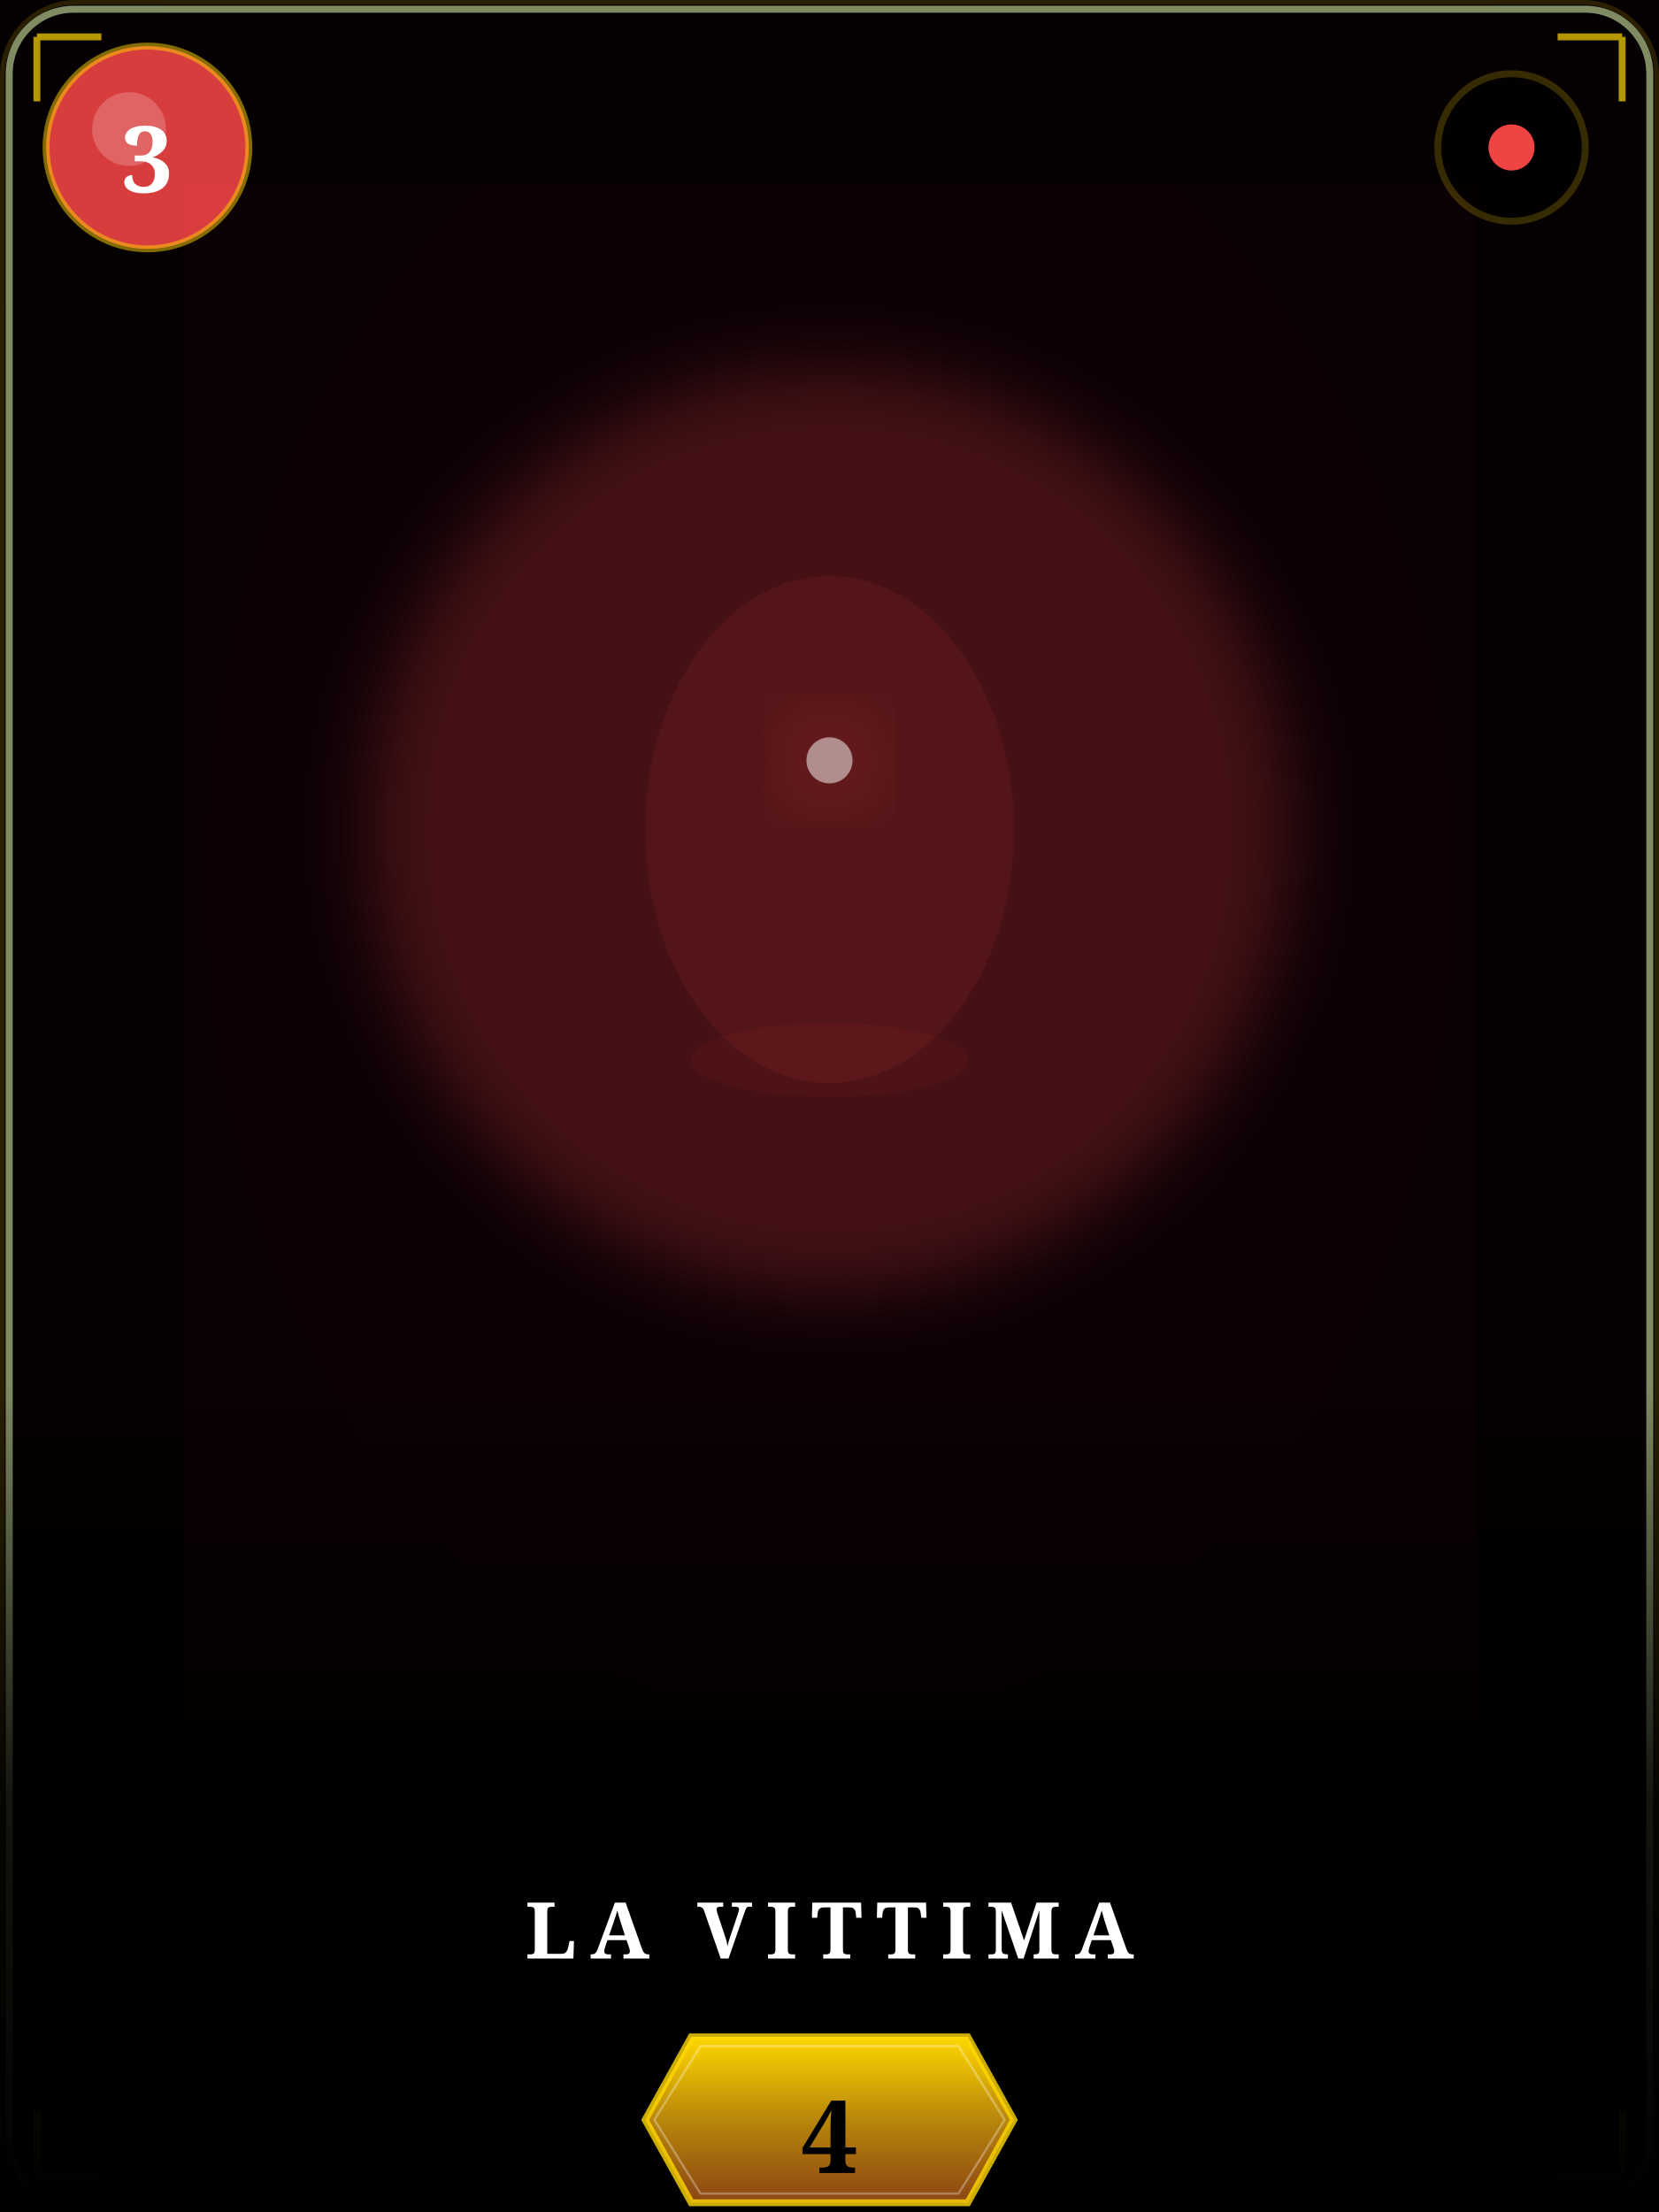
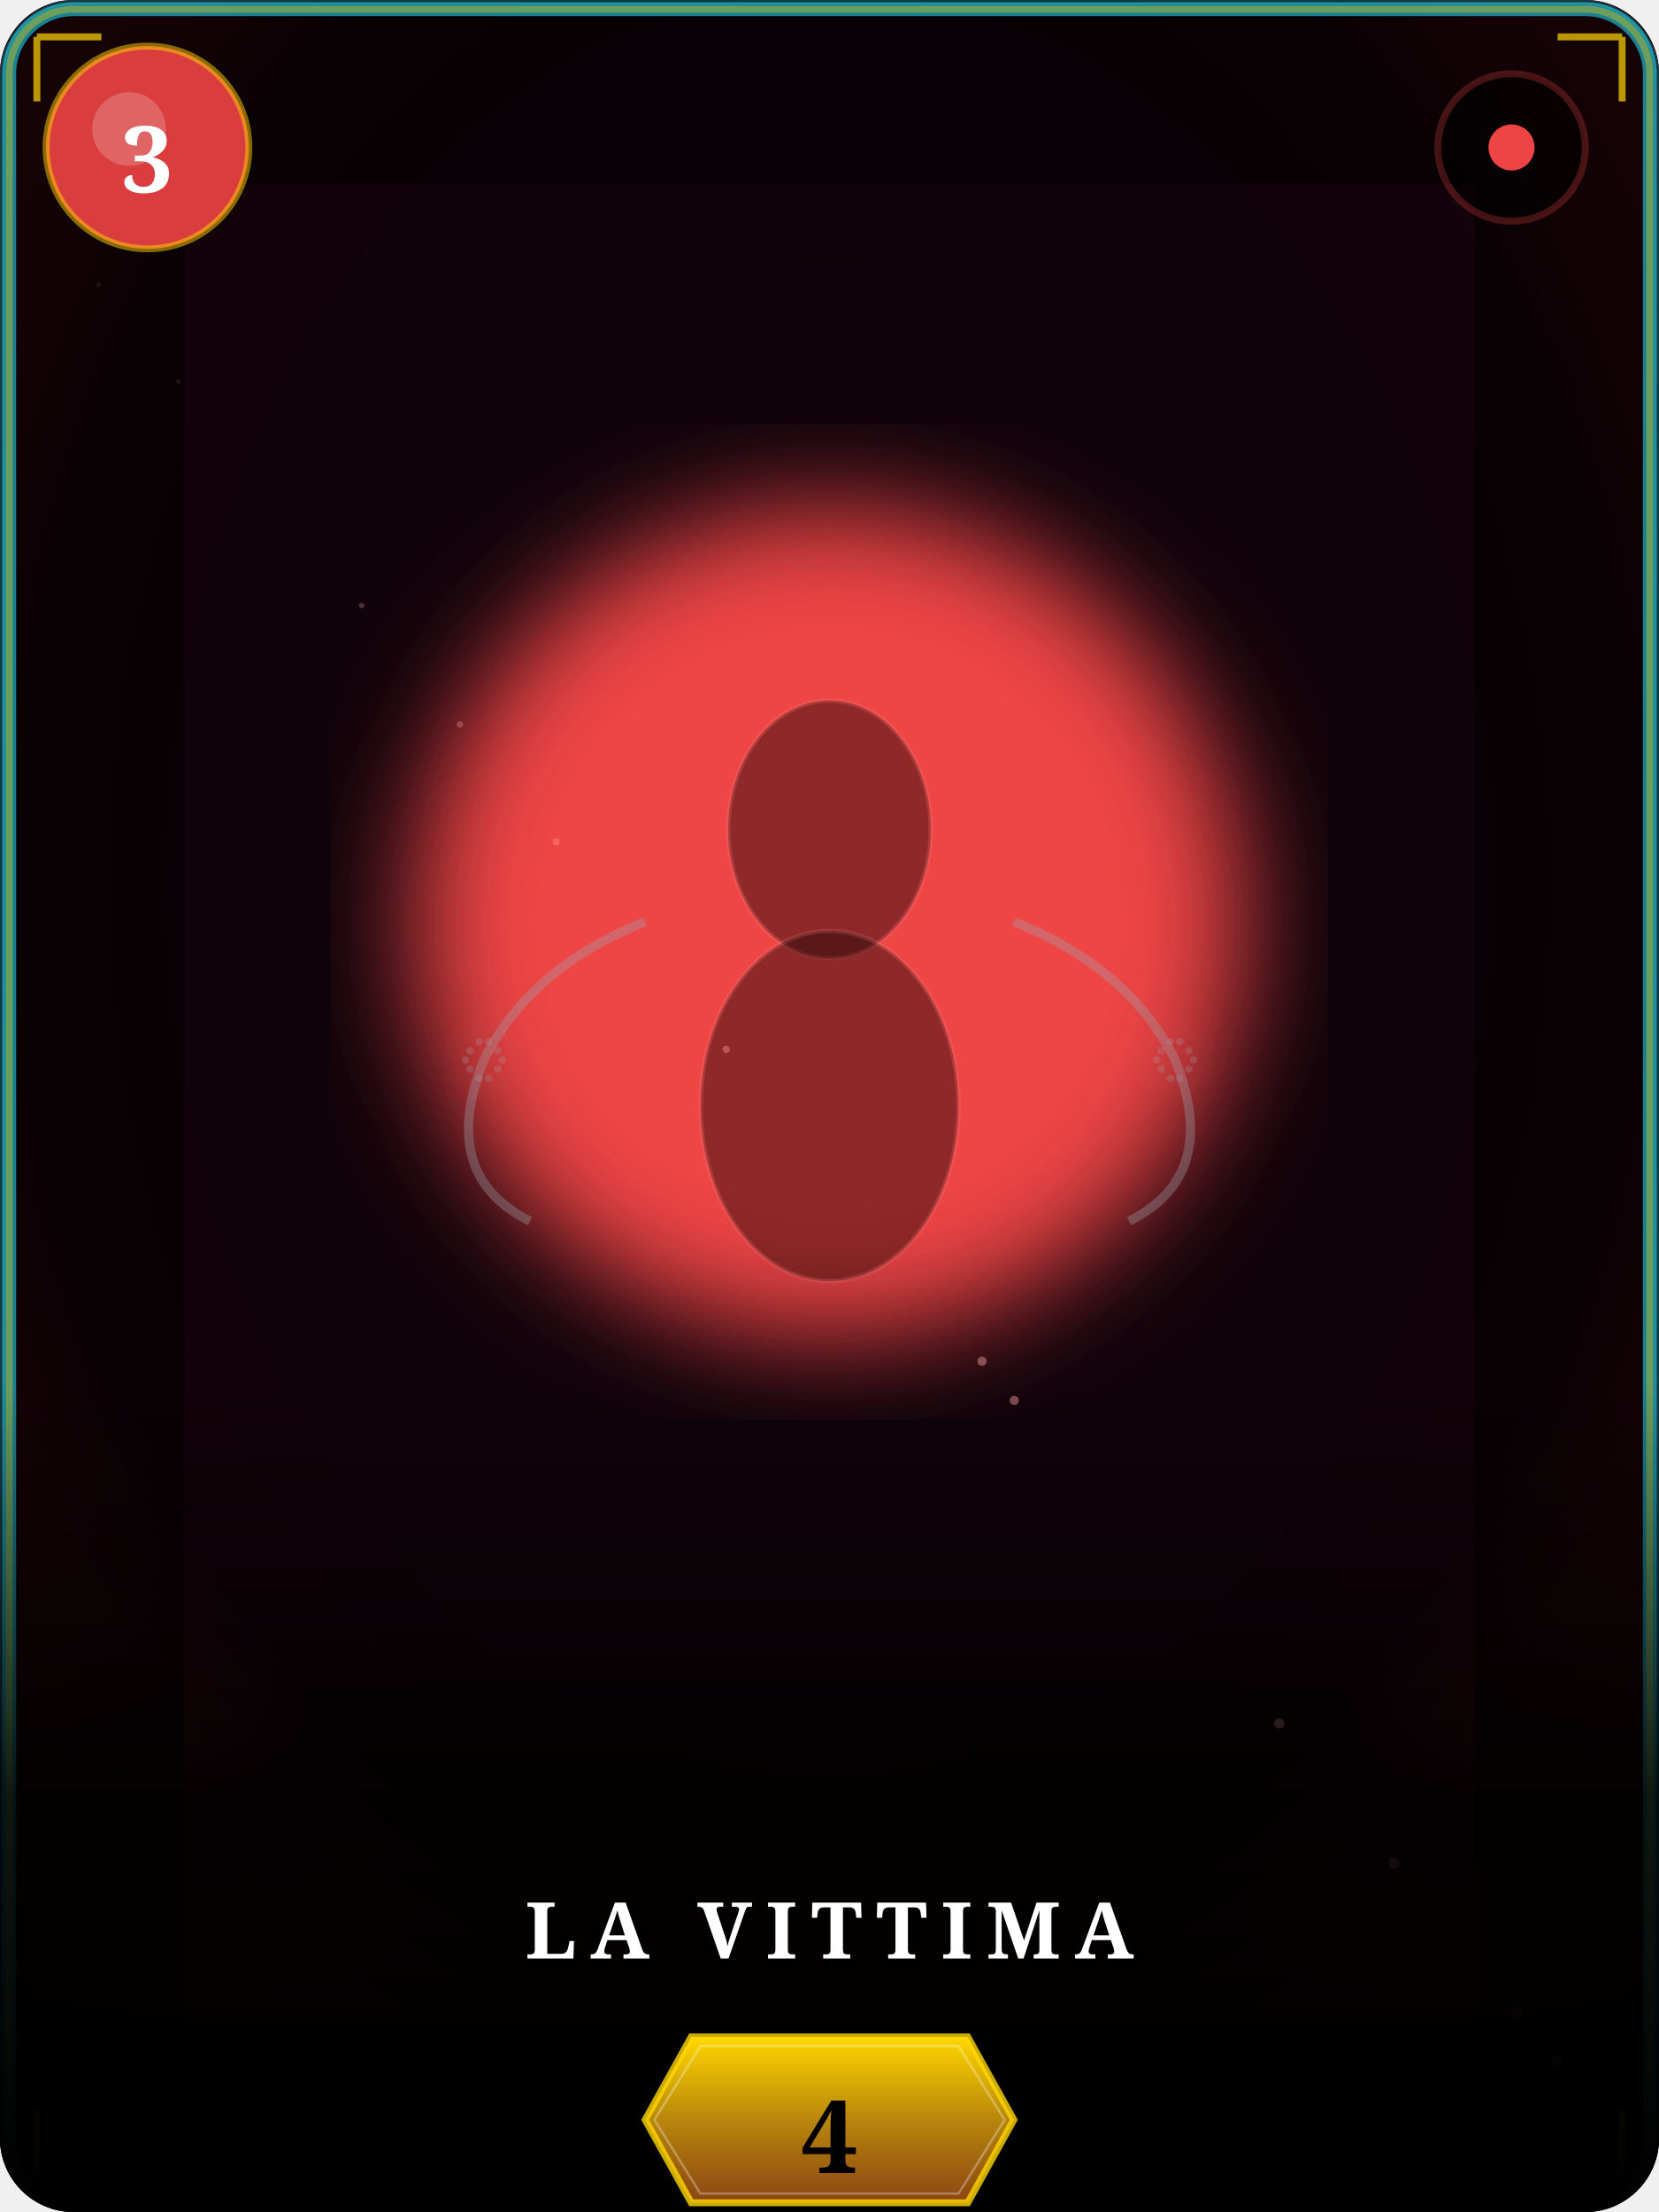
<svg xmlns="http://www.w3.org/2000/svg" viewBox="0 0 360 480" width="360" height="480">
  <defs>
-     <radialGradient id="v" cx="50%" cy="40%" r="75%">
-       <stop offset="0%" stop-color="#0d0005" />
-       <stop offset="100%" stop-color="#0a0003" />
+     <radialGradient id="bg_c3_vittima" cx="50%" cy="40%" r="80%">
+       <stop offset="0%" stop-color="#ef444408" />
+       <stop offset="60%" stop-color="#991b1b15" />
+       <stop offset="100%" stop-color="#050008" />
    </radialGradient>
-     <linearGradient id="tb" x1="0" y1="0" x2="0" y2="1">
+     <linearGradient id="tb_c3_vittima" x1="0" y1="0" x2="0" y2="1">
      <stop offset="0%" stop-color="rgba(0,0,0,0)" />
      <stop offset="50%" stop-color="rgba(0,0,0,0.85)" />
      <stop offset="100%" stop-color="rgba(0,0,0,1)" />
    </linearGradient>
-     <linearGradient id="ph" x1="0" y1="0" x2="0" y2="1">
+     <linearGradient id="ph_c3_vittima" x1="0" y1="0" x2="0" y2="1">
      <stop offset="0%" stop-color="#ffd700" />
      <stop offset="50%" stop-color="#b8860b" />
      <stop offset="100%" stop-color="#8b4513" />
    </linearGradient>
-     <filter id="g">
-       <feGaussianBlur stdDeviation="8" />
+     <filter id="g_c3_vittima">
+       <feGaussianBlur stdDeviation="12" />
    </filter>
-     <filter id="g2">
-       <feGaussianBlur stdDeviation="4" />
+     <filter id="gm_c3_vittima">
+       <feGaussianBlur stdDeviation="6" />
    </filter>
-     <filter id="g3">
-       <feGaussianBlur stdDeviation="15" />
+     <filter id="gs_c3_vittima">
+       <feGaussianBlur stdDeviation="20" />
    </filter>
+     <clipPath id="c_c3_vittima">
+       <rect x="0" y="0" width="360" height="480" rx="16" />
+     </clipPath>
  </defs>
-   <g clip-path="url(#c)">
-     <rect x="0" y="0" width="360" height="480" fill="#0d0005" />
-     <rect x="0" y="0" width="360" height="480" fill="url(#v)" />
-     <circle cx="180" cy="180" r="100" fill="#ef4444" opacity="0.25" filter="url(#g)" />
-     <ellipse cx="180" cy="180" rx="40" ry="55" fill="rgba(239,68,68,0.08)" opacity="1" />
-     <path d="M155,150 L205,150 L220,220 L180,250 L140,220 Z" fill="none" stroke="" stroke-width="0" opacity="" />
-     <path d="M155,150 L205,150 L220,220 L180,250 L140,220 Z" fill="none" stroke="0.2" stroke-width="1" opacity="1" />
-     <circle cx="180" cy="165" r="12" fill="#ef4444" opacity="0.15" filter="url(#g)" />
-     <circle cx="180" cy="165" r="5" fill="#fff" opacity="0.5" />
-     <path d="M177.125,194.499 L207.125,224.499" fill="none" stroke="0.253" stroke-width="0.5" opacity="1" />
-     <path d="M157.108,220.758 L187.108,250.758" fill="none" stroke="0.225" stroke-width="0.5" opacity="1" />
-     <path d="M209.093,186.083 L239.093,216.083" fill="none" stroke="0.26" stroke-width="0.5" opacity="1" />
-     <path d="M158.364,195.648 L188.364,225.648" fill="none" stroke="0.19" stroke-width="0.5" opacity="1" />
-     <path d="M162.56,203.056 L192.56,233.056" fill="none" stroke="0.221" stroke-width="0.5" opacity="1" />
-     <path d="M192.612,171.513 L222.612,201.513" fill="none" stroke="0.173" stroke-width="0.5" opacity="1" />
-     <ellipse cx="180" cy="230" rx="30" ry="8" fill="rgba(239,68,68,0.05)" opacity="1" />
-     <rect x="0" y="0" width="360" height="480" fill="none" stroke="#000" stroke-width="80" opacity="0.5" rx="16" />
-     <rect x="0.5" y="0.5" width="359" height="479" fill="none" stroke="rgba(255,215,0,0.15)" stroke-width="1" rx="16" />
-     <rect x="2" y="2" width="356" height="476" fill="none" stroke="#60a5fa" stroke-width="1.5" rx="14" opacity="0.6" />
-     <rect x="2" y="2" width="356" height="476" fill="none" stroke="rgba(255,215,0,0.35)" stroke-width="1.5" rx="14" />
-     <path d="M 8 8 L 8 22 M 8 8 L 22 8" fill="none" stroke="rgba(255,215,0,0.7)" stroke-width="1.5" />
-     <path d="M 352 8 L 352 22 M 352 8 L 338 8" fill="none" stroke="rgba(255,215,0,0.7)" stroke-width="1.5" />
-     <path d="M 8 472 L 8 458 M 8 472 L 22 472" fill="none" stroke="rgba(255,215,0,0.7)" stroke-width="1.5" />
-     <path d="M 352 472 L 352 458 M 352 472 L 338 472" fill="none" stroke="rgba(255,215,0,0.7)" stroke-width="1.5" />
-     <circle cx="32" cy="32" r="22" fill="#ef4444" opacity="0.9" />
-     <circle cx="32" cy="32" r="22" fill="none" stroke="rgba(255,215,0,0.5)" stroke-width="1.5" />
-     <circle cx="28" cy="28" r="8" fill="rgba(255,255,255,0.2)" />
-     <text x="32" y="34" text-anchor="middle" dominant-baseline="central" font-size="20" font-weight="900" fill="#fff" font-family="Cinzel,serif">3</text>
-     <circle cx="328" cy="32" r="16" fill="rgba(0,0,0,0.6)" stroke="rgba(255,215,0,0.2)" stroke-width="1.5" />
-     <circle cx="328" cy="32" r="5" fill="#ef4444">
-       <animate attributeName="opacity" values="0.3;1;0.3" dur="2s" repeatCount="indefinite" />
-     </circle>
-     <rect x="0" y="300" width="360" height="180" fill="url(#tb)" />
-     <text x="180" y="425" text-anchor="middle" font-size="17" fill="#fff" font-family="Cinzel,serif" font-weight="700" letter-spacing="3">LA VITTIMA</text>
-     <text x="180" y="452" text-anchor="middle" font-size="8" fill="#60a5fa" font-family="Montserrat,sans-serif" letter-spacing="4" opacity="0.7">RARA</text>
-     <g transform="translate(180,460)">
-       <polygon points="-30,-18 30,-18 40,0 30,18 -30,18 -40,0" fill="url(#ph)" stroke="rgba(255,215,0,0.8)" stroke-width="1.5" />
-       <polygon points="-28,-16 28,-16 38,0 28,16 -28,16 -38,0" fill="none" stroke="rgba(255,255,255,0.3)" stroke-width="0.5" />
-       <text x="0" y="3" text-anchor="middle" dominant-baseline="central" font-size="22" font-weight="900" fill="#000" font-family="Cinzel,serif">4</text>
+   <g clip-path="url(#c_c3_vittima)">
+     <rect x="0" y="0" width="360" height="480" fill="#050008" />
+     <rect x="0" y="0" width="360" height="480" fill="url(#bg_c3_vittima)" />
+     <circle cx="180" cy="200" r="90" fill="#ef4444" filter="url(#g_c3_vittima)" />
+     <ellipse cx="180" cy="180" rx="22" ry="28" fill="#1a0505" stroke="#fca5a544" stroke-width="1" opacity="0.45" />
+     <ellipse cx="180" cy="240" rx="28" ry="38" fill="#1a0505" stroke="#fca5a544" stroke-width="1" opacity="0.45" />
+     <path d="M140,200 Q115,210 105,230 Q95,255 115,265" fill="none" stroke="#9ca3af" stroke-width="2" opacity="0.35" />
+     <path d="M220,200 Q245,210 255,230 Q265,255 245,265" fill="none" stroke="#9ca3af" stroke-width="2" opacity="0.35" />
+     <circle cx="109" cy="230" r="0.8" fill="#9ca3af" opacity="0.25" />
+     <circle cx="108" cy="232" r="0.8" fill="#9ca3af" opacity="0.25" />
+     <circle cx="106" cy="234" r="0.8" fill="#9ca3af" opacity="0.25" />
+     <circle cx="104" cy="234" r="0.8" fill="#9ca3af" opacity="0.25" />
+     <circle cx="102" cy="232" r="0.8" fill="#9ca3af" opacity="0.25" />
+     <circle cx="101" cy="230" r="0.8" fill="#9ca3af" opacity="0.25" />
+     <circle cx="102" cy="228" r="0.8" fill="#9ca3af" opacity="0.25" />
+     <circle cx="104" cy="226" r="0.8" fill="#9ca3af" opacity="0.25" />
+     <circle cx="106" cy="226" r="0.8" fill="#9ca3af" opacity="0.25" />
+     <circle cx="108" cy="228" r="0.8" fill="#9ca3af" opacity="0.25" />
+     <circle cx="105" cy="230" r="7" fill="#ef444425" filter="url(#gm_c3_vittima)" />
+     <circle cx="259" cy="230" r="0.8" fill="#9ca3af" opacity="0.25" />
+     <circle cx="258" cy="232" r="0.8" fill="#9ca3af" opacity="0.25" />
+     <circle cx="256" cy="234" r="0.8" fill="#9ca3af" opacity="0.25" />
+     <circle cx="254" cy="234" r="0.8" fill="#9ca3af" opacity="0.25" />
+     <circle cx="252" cy="232" r="0.8" fill="#9ca3af" opacity="0.25" />
+     <circle cx="251" cy="230" r="0.8" fill="#9ca3af" opacity="0.25" />
+     <circle cx="252" cy="228" r="0.8" fill="#9ca3af" opacity="0.25" />
+     <circle cx="254" cy="226" r="0.8" fill="#9ca3af" opacity="0.25" />
+     <circle cx="256" cy="226" r="0.8" fill="#9ca3af" opacity="0.25" />
+     <circle cx="258" cy="228" r="0.8" fill="#9ca3af" opacity="0.25" />
+     <circle cx="255" cy="230" r="7" fill="#ef444425" filter="url(#gm_c3_vittima)" />
+     <g clip-path="url(#c_c3_vittima)">
+       <circle cx="337.9" cy="447.4" r="1.3" fill="#fca5a5" opacity="0.60" />
+       <circle cx="99.8" cy="157.2" r="0.7" fill="#fca5a5" opacity="0.30" />
+       <circle cx="213.1" cy="295.4" r="1.0" fill="#fca5a5" opacity="0.44" />
+       <circle cx="78.5" cy="131.4" r="0.6" fill="#fca5a5" opacity="0.27" />
+       <circle cx="329.1" cy="436.7" r="1.3" fill="#fca5a5" opacity="0.59" />
+       <circle cx="21.4" cy="61.8" r="0.5" fill="#fca5a5" opacity="0.20" />
+       <circle cx="120.7" cy="182.7" r="0.8" fill="#fca5a5" opacity="0.33" />
+       <circle cx="157.6" cy="227.7" r="0.8" fill="#fca5a5" opacity="0.37" />
+       <circle cx="220.1" cy="303.9" r="1.0" fill="#fca5a5" opacity="0.45" />
+       <circle cx="277.6" cy="374.0" r="1.1" fill="#fca5a5" opacity="0.52" />
+       <circle cx="38.7" cy="82.8" r="0.5" fill="#fca5a5" opacity="0.22" />
+       <circle cx="302.5" cy="404.3" r="1.2" fill="#fca5a5" opacity="0.55" />
+       <rect x="0" y="0" width="360" height="480" fill="none" stroke="#000" stroke-width="80" opacity="0.5" rx="16" />
+       <rect x="0.5" y="0.5" width="359" height="479" fill="none" stroke="#22d3ee44" stroke-width="1" rx="16" />
+       <rect x="2" y="2" width="356" height="476" fill="none" stroke="#22d3ee" stroke-width="3" rx="14" opacity="0.6" />
+       <rect x="2" y="2" width="356" height="476" fill="none" stroke="rgba(255,215,0,0.35)" stroke-width="1.5" rx="14" />
+       <path d="M 8 8 L 8 22 M 8 8 L 22 8" fill="none" stroke="rgba(255,215,0,0.7)" stroke-width="1.5" />
+       <path d="M 352 8 L 352 22 M 352 8 L 338 8" fill="none" stroke="rgba(255,215,0,0.7)" stroke-width="1.5" />
+       <path d="M 8 472 L 8 458 M 8 472 L 22 472" fill="none" stroke="rgba(255,215,0,0.7)" stroke-width="1.5" />
+       <path d="M 352 472 L 352 458 M 352 472 L 338 472" fill="none" stroke="rgba(255,215,0,0.7)" stroke-width="1.5" />
+       <circle cx="32" cy="32" r="22" fill="#ef4444" opacity="0.9" />
+       <circle cx="32" cy="32" r="22" fill="none" stroke="rgba(255,215,0,0.5)" stroke-width="1.5" />
+       <circle cx="28" cy="28" r="8" fill="rgba(255,255,255,0.2)" />
+       <text x="32" y="34" text-anchor="middle" dominant-baseline="central" font-size="20" font-weight="900" fill="#fff" font-family="Cinzel,serif">3</text>
+       <circle cx="328" cy="32" r="16" fill="rgba(0,0,0,0.6)" stroke="#ef444444" stroke-width="1.5" />
+       <circle cx="328" cy="32" r="5" fill="#ef4444">
+         <animate attributeName="opacity" values="0.3;1;0.3" dur="1.5s" repeatCount="indefinite" />
+       </circle>
+       <rect x="0" y="300" width="360" height="180" fill="url(#tb_c3_vittima)" />
+       <text x="180" y="425" text-anchor="middle" font-size="17" fill="#fff" font-family="Cinzel,serif" font-weight="700" letter-spacing="3">LA VITTIMA</text>
+       <text x="180" y="452" text-anchor="middle" font-size="8" fill="#22d3ee" font-family="Montserrat,sans-serif" letter-spacing="4" opacity="0.7">RARA</text>
+       <g transform="translate(180,460)">
+         <polygon points="-30,-18 30,-18 40,0 30,18 -30,18 -40,0" fill="url(#ph_c3_vittima)" stroke="rgba(255,215,0,0.8)" stroke-width="1.5" />
+         <polygon points="-28,-16 28,-16 38,0 28,16 -28,16 -38,0" fill="none" stroke="rgba(255,255,255,0.3)" stroke-width="0.5" />
+         <text x="0" y="3" text-anchor="middle" dominant-baseline="central" font-size="22" font-weight="900" fill="#000" font-family="Cinzel,serif">4</text>
+       </g>
    </g>
  </g>
</svg>
